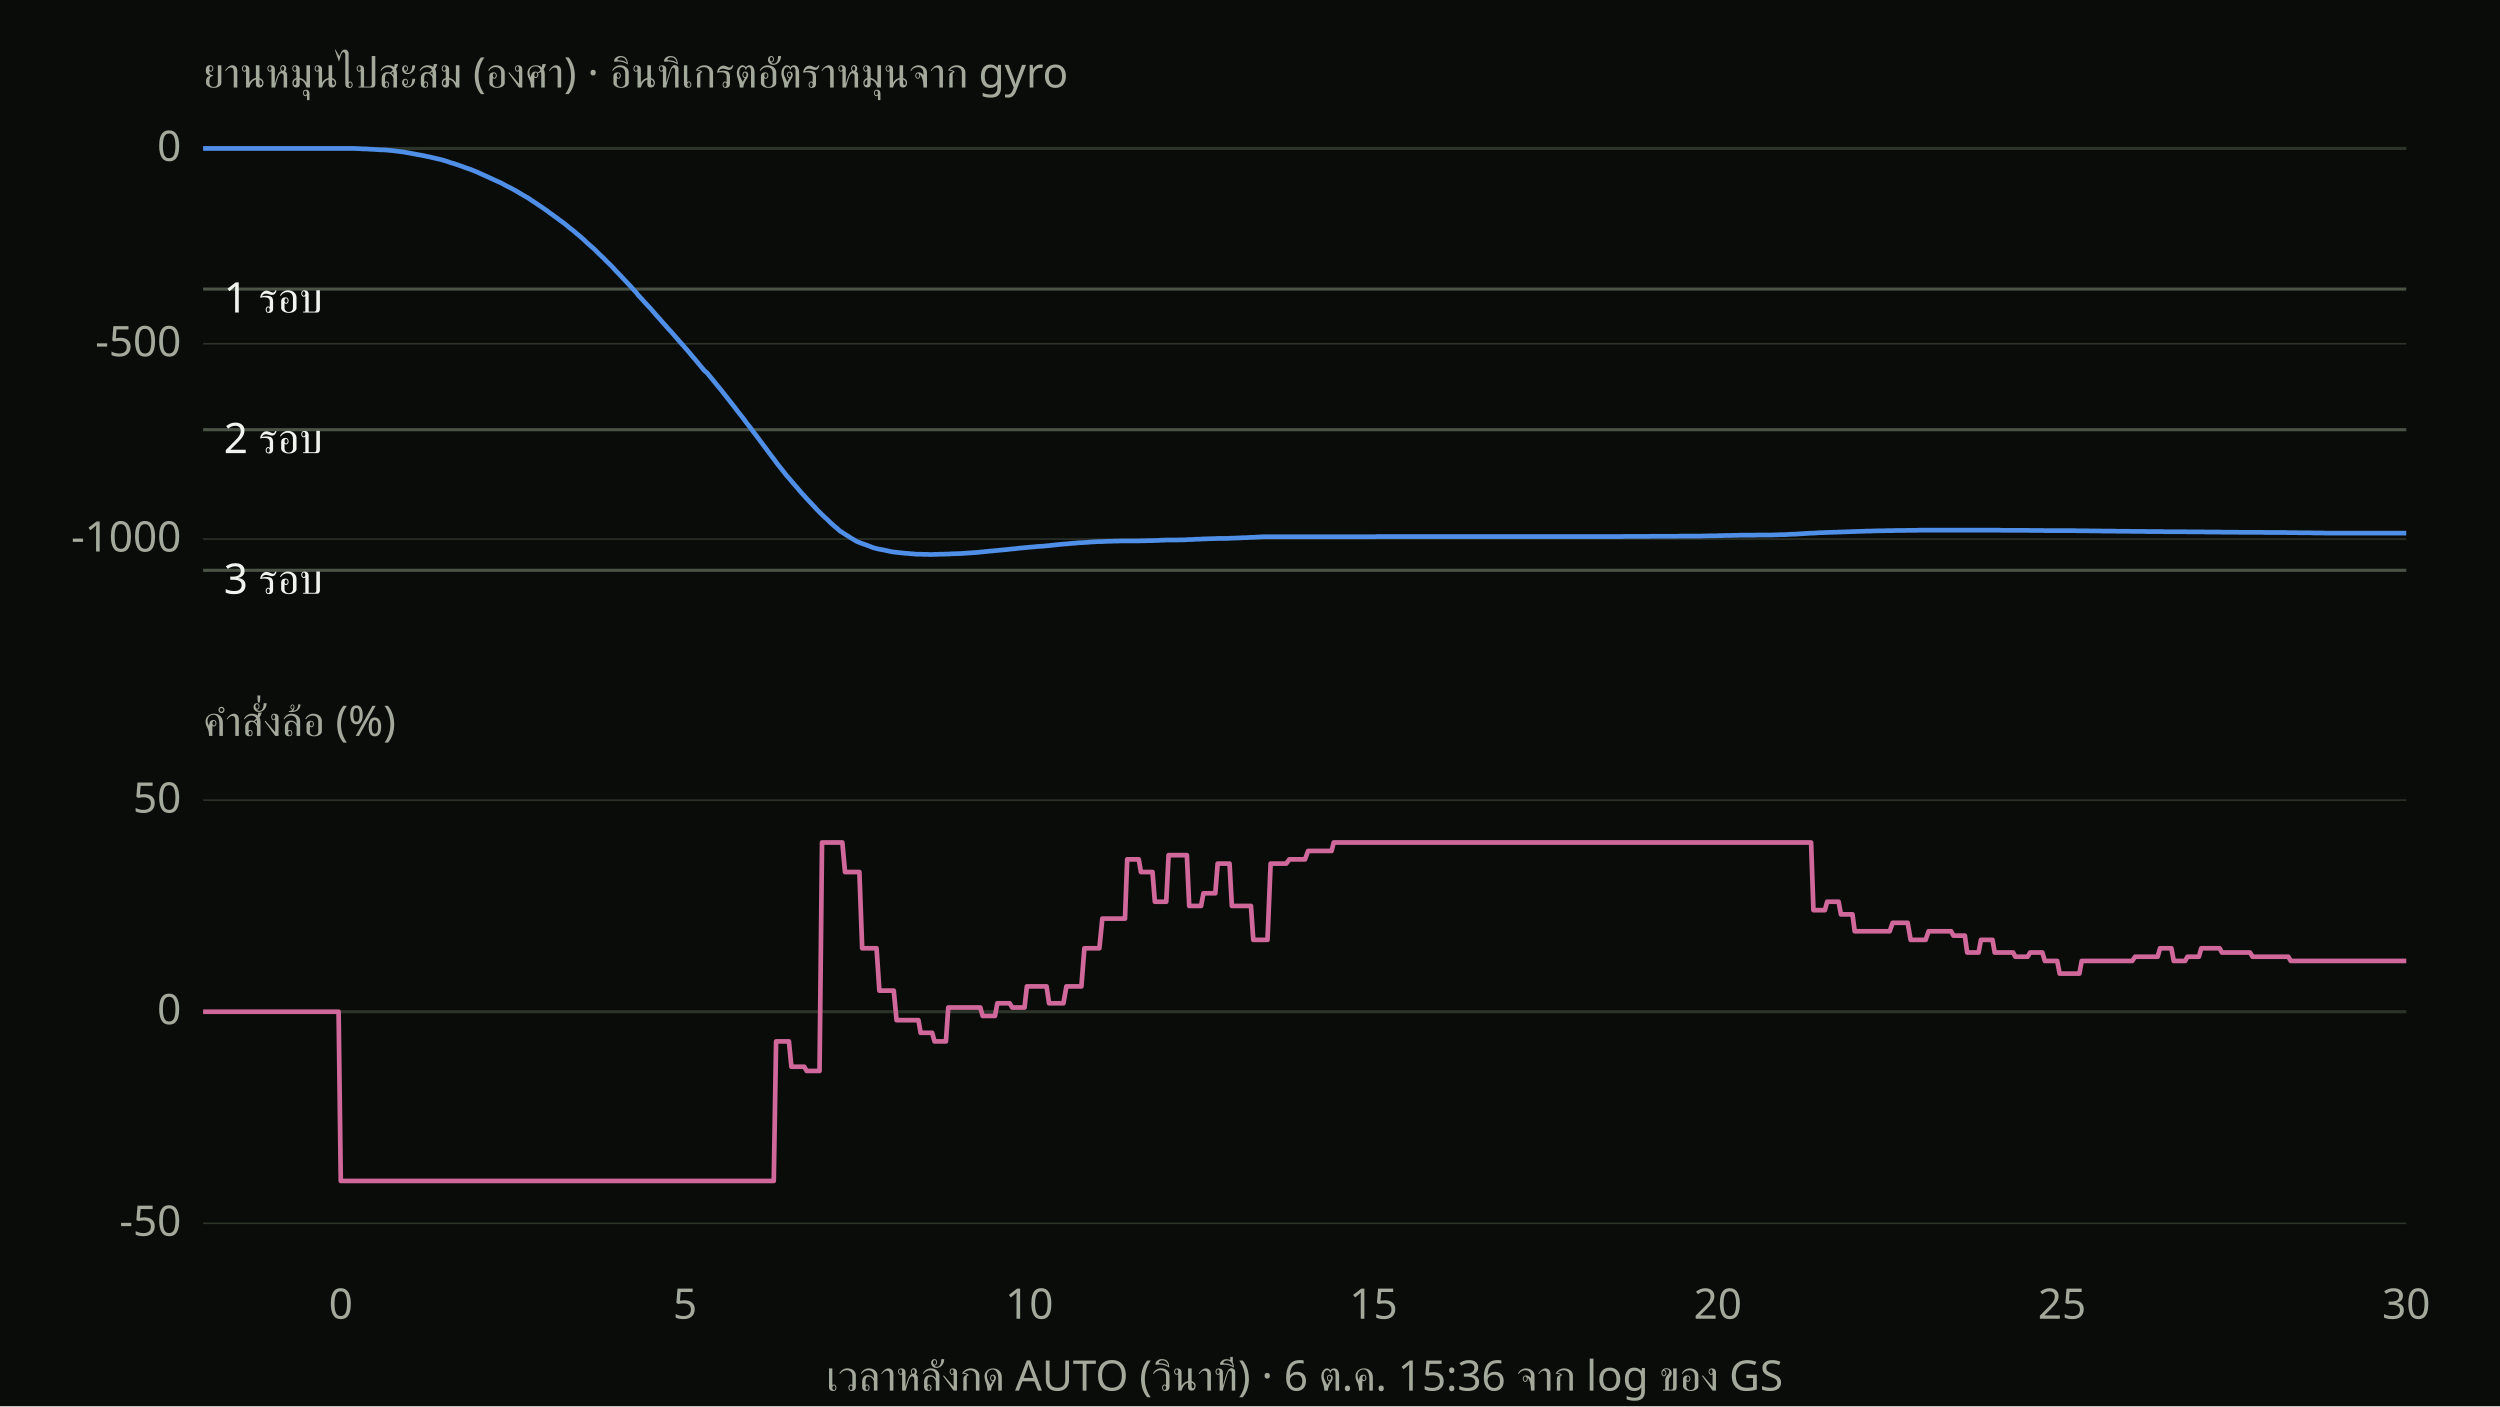
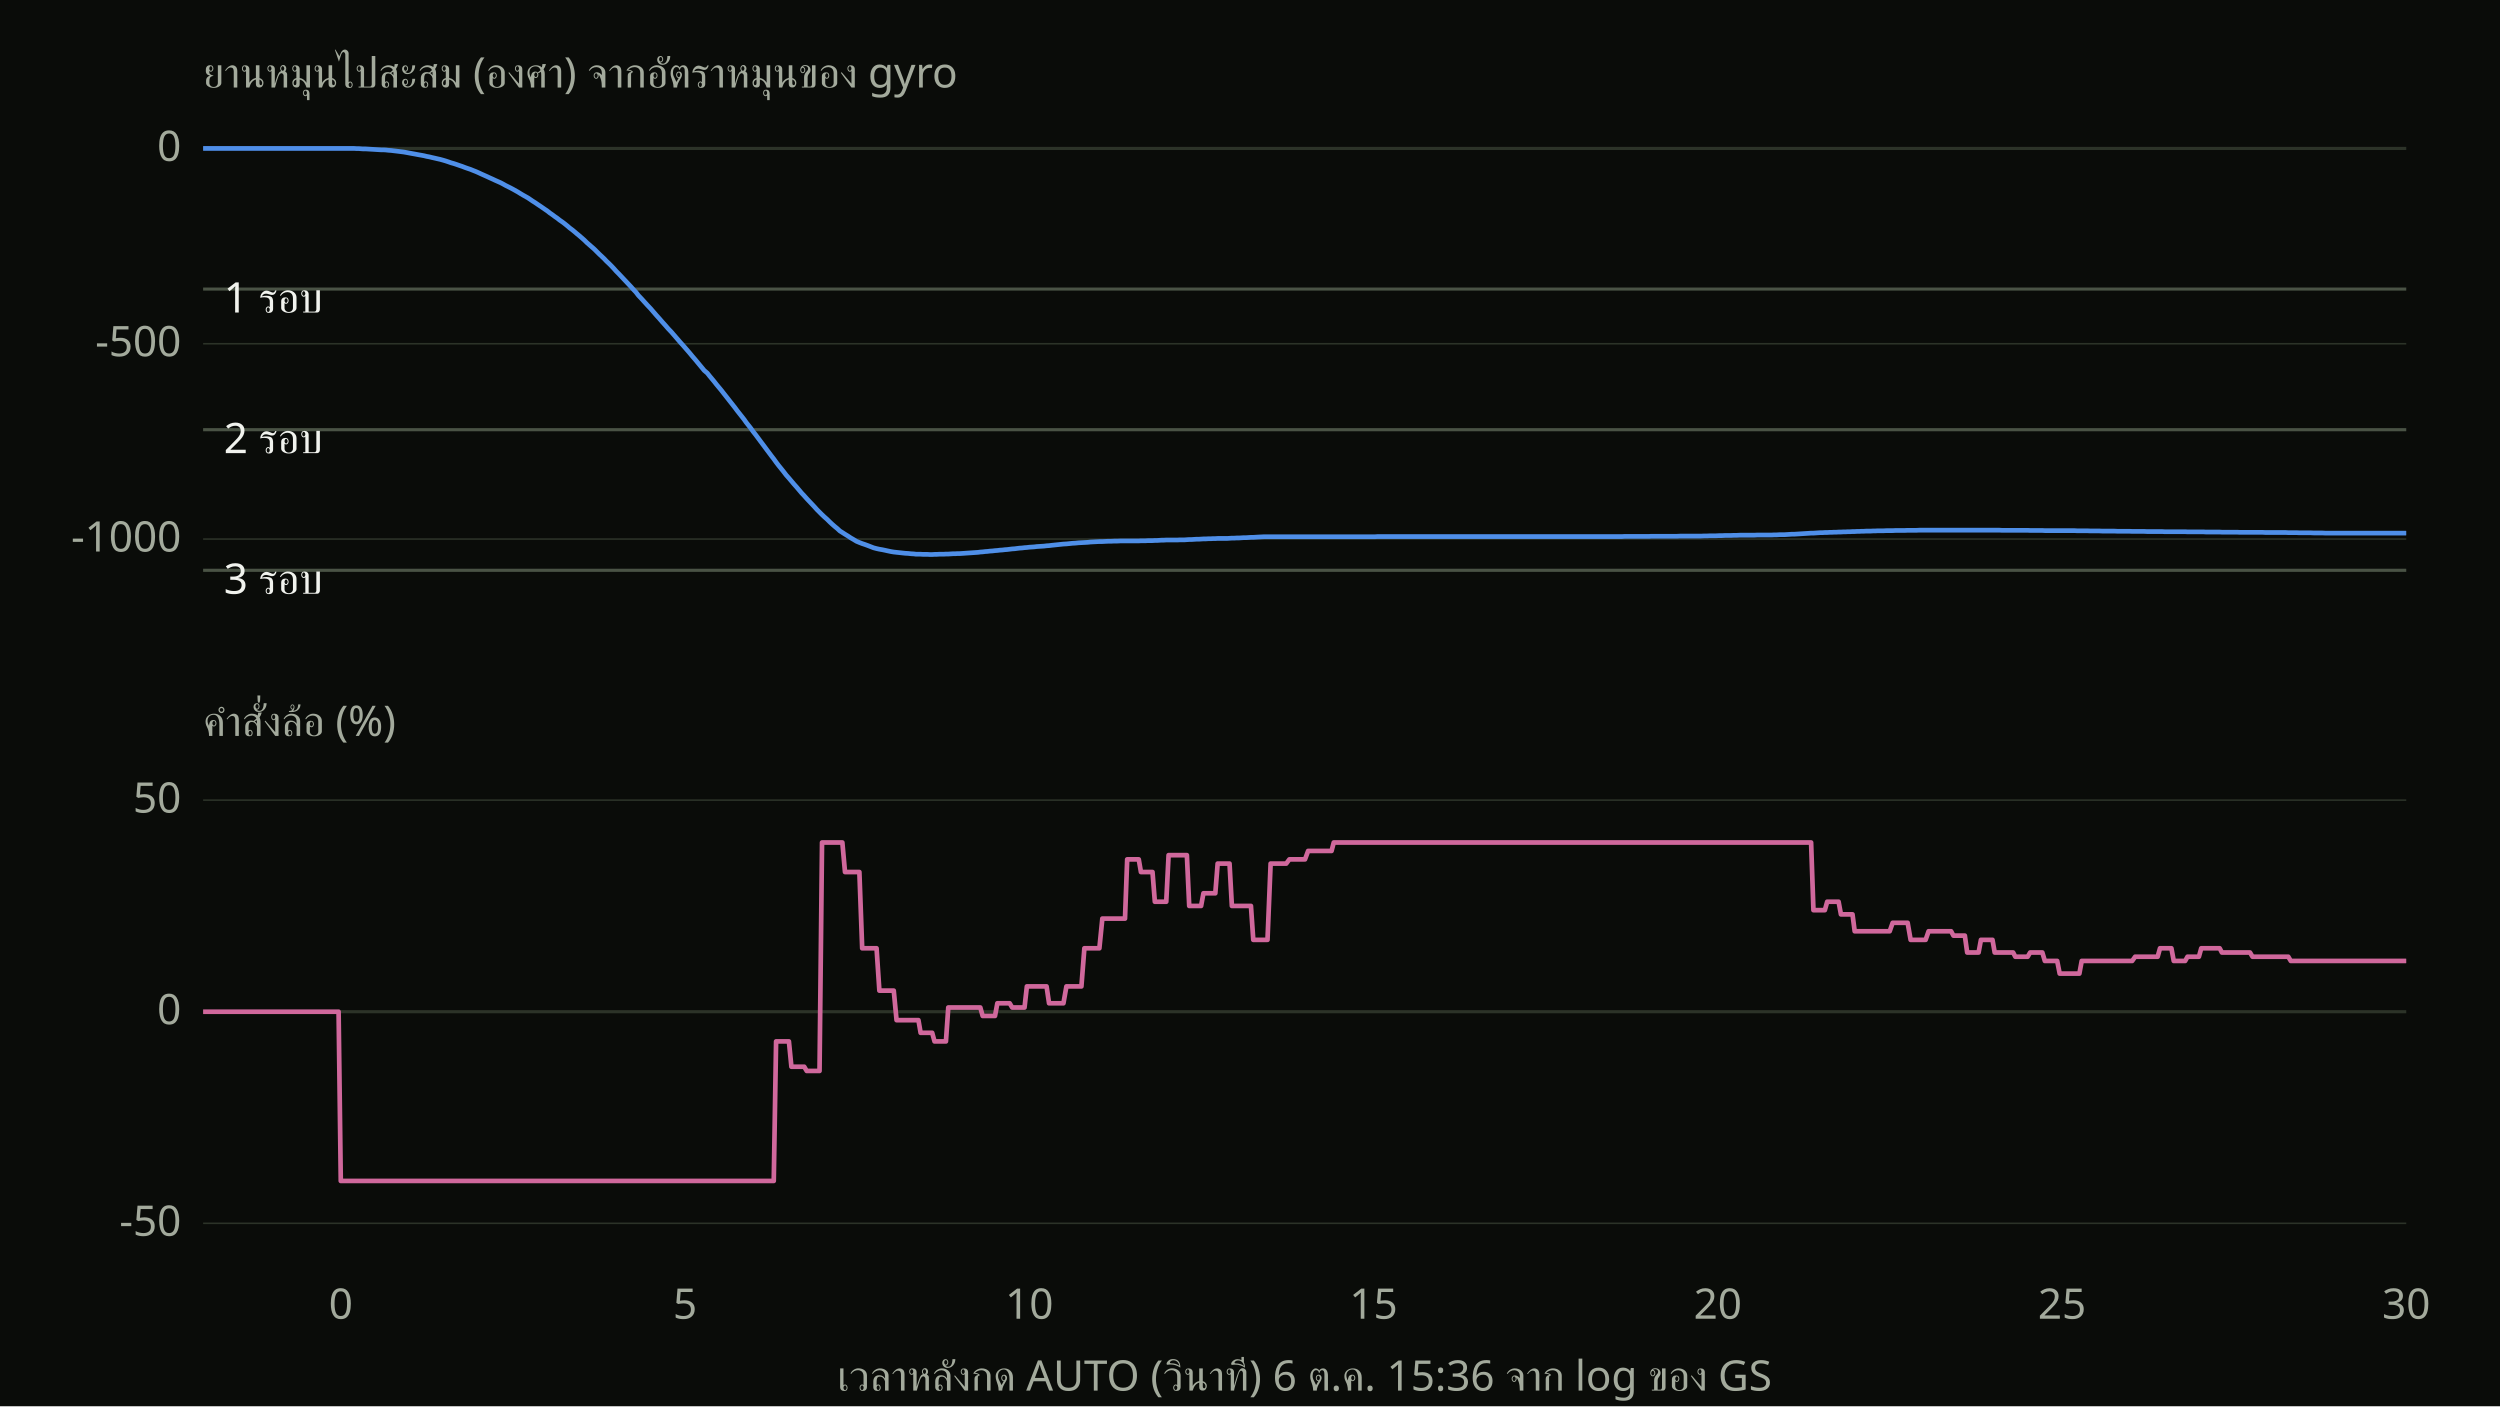
<svg xmlns="http://www.w3.org/2000/svg" viewBox="0 0 1600 900" font-family="'IBM Plex Sans Thai',sans-serif">
  <rect width="1600" height="900" fill="#0A0C09" />
  <line x1="130" x2="1540" y1="345" y2="345" stroke="#2C3328" stroke-width="1" />
  <text x="116" y="353" font-size="27" fill="#A3AA9C" text-anchor="end">-1000</text>
  <line x1="130" x2="1540" y1="220" y2="220" stroke="#2C3328" stroke-width="1" />
  <text x="116" y="228" font-size="27" fill="#A3AA9C" text-anchor="end">-500</text>
  <line x1="130" x2="1540" y1="95" y2="95" stroke="#2C3328" stroke-width="2" />
  <text x="116" y="103" font-size="27" fill="#A3AA9C" text-anchor="end">0</text>
-   <text x="130" y="56" font-size="27" fill="#A3AA9C">ยานหมุนไปสะสม (องศา) · อินทิเกรตอัตราหมุนจาก gyro</text>
+   <text x="130" y="56" font-size="27" fill="#A3AA9C">ยานหมุนไปสะสม (องศา) จากอัตราหมุนของ gyro</text>
  <clipPath id="cc6_three_turns0">
    <rect x="130" y="70" width="1410" height="325" />
  </clipPath>
  <g clip-path="url(#cc6_three_turns0)">
    <path d="M130.0,185.0L1540.0,185.0" fill="none" stroke="#4A5345" stroke-width="2" stroke-linejoin="round" stroke-linecap="round" />
    <path d="M130.0,275.0L1540.0,275.0" fill="none" stroke="#4A5345" stroke-width="2" stroke-linejoin="round" stroke-linecap="round" />
    <path d="M130.0,365.0L1540.0,365.0" fill="none" stroke="#4A5345" stroke-width="2" stroke-linejoin="round" stroke-linecap="round" />
    <path d="M130.1,95.0L131.6,95.0L133.2,95.0L134.8,95.0L136.3,95.0L137.9,95.0L139.5,95.0L141.1,95.0L142.6,95.0L144.2,95.0L146.1,95.0L148.0,95.0L150.0,95.0L151.9,95.0L153.8,95.0L155.7,95.0L157.6,95.0L159.5,95.0L161.5,95.0L163.4,95.0L165.3,95.0L167.2,95.0L169.1,95.0L171.0,95.0L173.0,95.0L174.9,95.0L176.8,95.0L178.7,95.0L180.6,95.0L182.5,95.0L184.4,95.0L186.4,95.0L188.3,95.0L189.7,95.0L191.1,95.0L192.5,95.0L194.0,95.0L195.4,95.0L196.8,95.0L198.2,95.0L199.6,95.0L201.1,95.0L202.5,95.0L203.9,95.0L205.3,95.0L206.8,95.0L208.2,95.0L209.6,95.0L211.0,95.0L212.4,95.0L213.9,95.0L215.3,95.0L216.7,95.0L218.1,95.0L219.5,95.0L221.0,95.0L222.4,95.0L223.8,95.0L225.2,95.0L226.7,95.0L228.1,95.1L229.5,95.1L230.9,95.2L232.3,95.3L234.0,95.3L235.6,95.4L237.2,95.5L238.9,95.6L240.5,95.7L242.1,95.8L243.8,95.9L245.4,95.9L247.0,96.0L248.7,96.2L250.3,96.3L251.9,96.5L253.6,96.7L255.2,96.9L256.8,97.1L258.4,97.3L260.1,97.6L261.7,97.9L263.3,98.2L265.0,98.5L266.6,98.8L268.2,99.1L269.9,99.4L271.5,99.7L273.1,100.1L274.8,100.4L276.4,100.8L278.2,101.2L279.9,101.6L281.7,102.0L283.5,102.5L285.2,103.0L287.0,103.6L288.7,104.2L290.5,104.7L292.3,105.3L294.0,105.9L295.8,106.5L297.6,107.2L299.3,107.8L301.1,108.4L302.8,109.1L304.6,109.8L306.4,110.6L308.1,111.4L309.9,112.2L311.7,113.0L313.4,113.8L315.2,114.6L316.9,115.4L318.7,116.2L320.5,117.0L322.0,117.8L323.6,118.7L325.2,119.5L326.8,120.3L328.3,121.1L329.9,122.0L331.5,122.9L333.1,123.9L334.6,124.8L336.2,125.7L337.8,126.6L339.3,127.6L340.9,128.7L342.5,129.7L344.1,130.8L345.6,131.8L347.2,132.9L348.8,134.0L350.4,135.1L351.9,136.3L353.5,137.4L355.1,138.6L356.7,139.7L358.2,140.9L359.8,142.0L361.4,143.2L363.0,144.5L364.5,145.8L366.1,147.0L367.7,148.3L369.2,149.6L370.8,150.9L372.4,152.3L374.0,153.7L375.5,155.2L377.1,156.6L378.7,158.0L380.3,159.4L381.8,160.9L383.4,162.5L385.0,164.0L386.6,165.5L388.1,167.1L389.7,168.6L391.3,170.2L392.9,171.9L394.4,173.6L396.0,175.2L397.6,176.9L399.1,178.5L400.7,180.2L402.3,181.9L403.9,183.6L405.4,185.3L407.0,187.0L408.6,189.1L410.5,191.1L412.4,193.2L414.3,195.3L416.3,197.4L418.2,199.6L420.1,201.8L422.0,203.9L423.9,206.1L425.8,208.2L427.7,210.4L429.7,212.5L431.6,214.7L433.5,216.9L435.4,219.1L437.3,221.2L439.2,223.4L441.2,225.7L443.1,228.0L445.0,230.2L446.9,232.5L448.8,234.8L450.7,237.1L452.7,238.8L454.1,240.6L455.6,242.4L457.1,244.2L458.5,246.0L460.0,247.8L461.5,249.6L462.9,251.4L464.4,253.3L465.9,255.2L467.3,257.0L468.8,258.9L470.3,260.8L471.7,262.7L473.2,264.6L474.7,266.5L476.2,268.4L477.6,270.4L479.1,272.3L480.6,274.2L482.0,276.2L483.5,278.1L485.0,280.1L486.4,282.0L487.9,284.0L489.4,286.0L490.8,287.9L492.3,289.9L493.8,291.9L495.2,293.7L496.7,295.8L498.3,297.9L500.0,300.0L501.6,302.0L503.2,304.1L504.9,306.0L506.5,307.9L508.1,309.8L509.8,311.7L511.4,313.6L513.0,315.5L514.7,317.3L516.3,319.1L517.9,320.8L519.6,322.6L521.2,324.3L522.8,326.1L524.5,327.8L526.1,329.4L527.7,330.9L529.4,332.4L531.0,334.0L532.6,335.5L534.2,336.9L535.9,338.3L537.5,339.8L539.1,340.8L540.8,341.9L542.6,343.0L544.4,344.2L546.3,345.3L548.1,346.4L550.0,347.2L551.8,347.9L553.6,348.5L555.5,349.2L557.3,349.9L559.1,350.6L561.0,351.1L562.8,351.5L564.6,351.8L566.5,352.2L568.3,352.6L570.2,353.0L572.0,353.3L573.8,353.5L575.7,353.7L577.5,353.9L579.3,354.1L581.2,354.2L583.0,354.4L584.8,354.5L586.3,354.7L587.8,354.7L589.2,354.7L590.7,354.8L592.2,354.8L593.7,354.8L595.1,354.9L596.6,354.9L598.1,354.8L599.5,354.8L601.0,354.7L602.5,354.7L603.9,354.7L605.4,354.6L606.9,354.6L608.3,354.5L609.8,354.4L611.3,354.4L612.7,354.3L614.2,354.3L615.7,354.2L617.2,354.1L618.6,354.0L620.1,353.9L621.6,353.8L623.0,353.7L624.5,353.6L626.0,353.5L627.4,353.3L628.9,353.2L630.5,353.0L632.0,352.9L633.6,352.7L635.2,352.6L636.8,352.4L638.3,352.3L639.9,352.1L641.5,352.0L643.1,351.8L644.6,351.7L646.2,351.5L647.8,351.3L649.4,351.2L650.9,351.0L652.5,350.8L654.1,350.7L655.7,350.5L657.2,350.4L658.8,350.2L660.4,350.1L661.9,350.0L663.5,349.8L665.1,349.7L666.7,349.6L668.2,349.5L669.8,349.3L671.4,349.2L673.0,349.0L674.9,348.8L676.8,348.6L678.7,348.4L680.6,348.2L682.5,348.1L684.5,347.9L686.4,347.7L688.3,347.6L690.2,347.4L692.1,347.3L694.0,347.2L696.0,347.1L697.9,346.9L699.8,346.8L701.7,346.7L703.6,346.6L705.5,346.6L707.4,346.5L709.4,346.4L711.3,346.4L713.2,346.3L715.1,346.3L717.0,346.2L718.5,346.2L720.0,346.2L721.4,346.2L722.9,346.2L724.4,346.2L725.8,346.2L727.3,346.2L728.8,346.2L730.2,346.1L731.7,346.1L733.2,346.1L734.7,346.0L736.1,346.0L737.6,346.0L739.1,345.9L740.5,345.9L742.0,345.8L743.5,345.7L744.9,345.7L746.4,345.6L747.9,345.6L749.3,345.6L750.8,345.6L752.3,345.6L753.7,345.6L755.2,345.5L756.7,345.5L758.2,345.5L759.6,345.4L761.1,345.3L762.6,345.3L764.1,345.2L765.6,345.1L767.2,345.1L768.7,345.0L770.2,344.9L771.7,344.9L773.2,344.8L774.8,344.8L776.3,344.7L777.8,344.7L779.3,344.6L780.8,344.6L782.4,344.6L783.9,344.6L785.4,344.6L786.9,344.5L788.4,344.4L790.0,344.4L791.5,344.3L793.0,344.3L794.5,344.2L796.0,344.1L797.6,344.1L799.1,344.0L800.6,343.9L802.1,343.9L803.6,343.8L805.2,343.7L807.2,343.6L809.2,343.5L811.2,343.5L813.2,343.5L815.2,343.5L817.2,343.5L819.2,343.5L821.2,343.5L823.2,343.5L825.2,343.5L827.2,343.5L829.2,343.5L831.2,343.5L833.2,343.5L835.2,343.5L837.2,343.5L839.2,343.5L841.2,343.5L843.2,343.5L845.2,343.5L847.2,343.5L849.2,343.5L850.7,343.5L852.2,343.5L853.6,343.5L855.1,343.5L856.6,343.5L858.0,343.5L859.5,343.5L861.0,343.5L862.4,343.5L863.9,343.5L865.4,343.5L866.8,343.5L868.3,343.5L869.8,343.5L871.2,343.5L872.7,343.5L874.2,343.5L875.7,343.5L877.1,343.5L878.6,343.5L880.1,343.5L881.5,343.4L883.0,343.4L884.5,343.4L885.9,343.4L887.4,343.4L888.9,343.4L890.3,343.4L891.8,343.4L893.3,343.4L894.8,343.4L896.4,343.4L898.0,343.4L899.6,343.4L901.1,343.4L902.7,343.4L904.3,343.4L905.9,343.4L907.4,343.4L909.0,343.4L910.6,343.4L912.2,343.4L913.7,343.4L915.3,343.4L916.9,343.4L918.5,343.4L920.0,343.4L921.6,343.4L923.2,343.4L924.7,343.4L926.3,343.4L927.9,343.4L929.5,343.4L931.0,343.4L932.6,343.4L934.2,343.4L935.8,343.4L937.3,343.4L939.3,343.4L941.2,343.4L943.1,343.4L945.0,343.4L946.9,343.4L948.8,343.4L950.7,343.4L952.7,343.4L954.6,343.4L956.5,343.4L958.4,343.4L960.3,343.4L962.2,343.4L964.2,343.4L966.1,343.4L968.0,343.4L969.9,343.4L971.8,343.4L973.7,343.4L975.7,343.4L977.6,343.4L979.5,343.4L981.4,343.4L982.9,343.4L984.3,343.4L985.8,343.4L987.3,343.4L988.7,343.4L990.2,343.4L991.7,343.4L993.2,343.4L994.6,343.4L996.1,343.4L997.6,343.4L999.0,343.4L1000.5,343.4L1002.0,343.4L1003.4,343.4L1004.9,343.4L1006.4,343.4L1007.8,343.4L1009.3,343.4L1010.8,343.4L1012.2,343.4L1013.7,343.4L1015.2,343.4L1016.7,343.4L1018.1,343.4L1019.6,343.4L1021.1,343.4L1022.5,343.4L1024.0,343.4L1025.5,343.4L1027.0,343.4L1028.6,343.4L1030.2,343.4L1031.8,343.4L1033.3,343.4L1034.9,343.4L1036.5,343.4L1038.1,343.4L1039.6,343.3L1041.2,343.3L1042.8,343.3L1044.3,343.3L1045.9,343.3L1047.5,343.3L1049.1,343.3L1050.6,343.3L1052.2,343.3L1053.8,343.3L1055.4,343.3L1056.9,343.2L1058.5,343.2L1060.1,343.2L1061.7,343.2L1063.2,343.2L1064.8,343.2L1066.4,343.2L1068.0,343.2L1069.5,343.2L1071.4,343.2L1073.4,343.2L1075.3,343.1L1077.2,343.1L1079.1,343.1L1081.0,343.1L1082.9,343.1L1084.9,343.1L1086.8,343.1L1088.7,343.1L1090.6,343.0L1092.5,343.0L1094.4,342.9L1096.3,342.9L1098.3,342.9L1100.2,342.8L1102.1,342.8L1104.0,342.7L1105.9,342.7L1107.8,342.7L1109.8,342.6L1111.7,342.6L1113.6,342.5L1115.2,342.5L1116.7,342.5L1118.3,342.5L1119.9,342.5L1121.5,342.5L1123.0,342.5L1124.6,342.4L1126.2,342.4L1127.8,342.4L1129.3,342.4L1130.9,342.4L1132.5,342.4L1134.0,342.4L1135.6,342.3L1137.2,342.3L1138.8,342.2L1140.3,342.2L1141.9,342.2L1143.5,342.1L1145.1,342.0L1146.6,341.9L1148.2,341.9L1149.8,341.8L1151.4,341.7L1152.9,341.6L1154.5,341.5L1156.1,341.4L1157.7,341.3L1159.1,341.2L1160.6,341.2L1162.1,341.1L1163.5,341.0L1165.0,340.9L1166.5,340.9L1167.9,340.8L1169.4,340.8L1170.9,340.7L1172.3,340.7L1173.8,340.6L1175.3,340.6L1176.7,340.5L1178.2,340.5L1179.7,340.4L1181.2,340.4L1182.6,340.3L1184.1,340.3L1185.6,340.2L1187.0,340.2L1188.5,340.1L1190.0,340.1L1191.4,340.0L1192.9,340.0L1194.4,339.9L1195.8,339.9L1197.3,339.9L1198.8,339.8L1200.2,339.8L1201.7,339.7L1203.6,339.7L1205.5,339.7L1207.5,339.6L1209.4,339.6L1211.3,339.6L1213.2,339.5L1215.1,339.5L1217.0,339.5L1219.0,339.5L1220.9,339.4L1222.8,339.4L1224.7,339.4L1226.6,339.4L1228.5,339.3L1230.5,339.3L1232.4,339.3L1234.3,339.3L1236.2,339.3L1238.1,339.3L1240.0,339.3L1241.9,339.3L1243.9,339.3L1245.8,339.3L1247.2,339.3L1248.7,339.3L1250.2,339.3L1251.7,339.3L1253.1,339.3L1254.6,339.3L1256.1,339.3L1257.5,339.3L1259.0,339.3L1260.5,339.3L1261.9,339.3L1263.4,339.3L1264.9,339.3L1266.3,339.3L1267.8,339.3L1269.3,339.3L1270.7,339.3L1272.2,339.3L1273.7,339.3L1275.2,339.3L1276.6,339.3L1278.1,339.3L1279.6,339.3L1281.0,339.4L1282.5,339.4L1284.0,339.4L1285.4,339.4L1286.9,339.4L1288.4,339.4L1289.8,339.4L1291.4,339.4L1293.0,339.4L1294.6,339.4L1296.1,339.4L1297.7,339.4L1299.3,339.5L1300.9,339.5L1302.4,339.5L1304.0,339.5L1305.6,339.5L1307.1,339.5L1308.7,339.6L1310.3,339.6L1311.9,339.6L1313.4,339.6L1315.0,339.6L1316.6,339.6L1318.2,339.6L1319.7,339.6L1321.3,339.6L1322.9,339.6L1324.5,339.6L1326.0,339.6L1327.6,339.6L1329.2,339.7L1330.8,339.7L1332.3,339.7L1333.9,339.7L1335.8,339.7L1337.7,339.8L1339.6,339.8L1341.6,339.8L1343.5,339.8L1345.4,339.9L1347.3,339.9L1349.2,339.9L1351.1,339.9L1353.1,339.9L1355.0,340.0L1356.9,340.0L1358.8,340.0L1360.7,340.0L1362.6,340.0L1364.6,340.1L1366.5,340.1L1368.4,340.1L1370.3,340.1L1372.2,340.1L1374.1,340.2L1376.0,340.2L1378.0,340.2L1379.4,340.2L1380.9,340.2L1382.4,340.2L1383.8,340.2L1385.3,340.3L1386.8,340.3L1388.2,340.3L1389.7,340.3L1391.2,340.3L1392.7,340.3L1394.1,340.3L1395.6,340.3L1397.1,340.3L1398.5,340.3L1400.0,340.4L1401.5,340.4L1402.9,340.4L1404.4,340.4L1405.9,340.4L1407.3,340.4L1408.8,340.4L1410.3,340.4L1411.7,340.5L1413.2,340.5L1414.7,340.5L1416.2,340.5L1417.6,340.5L1419.1,340.5L1420.6,340.5L1422.0,340.6L1423.7,340.6L1425.3,340.6L1426.9,340.6L1428.6,340.6L1430.2,340.6L1431.8,340.6L1433.4,340.7L1435.1,340.7L1436.7,340.7L1438.3,340.7L1440.0,340.7L1441.6,340.7L1443.2,340.7L1444.9,340.7L1446.5,340.7L1448.1,340.7L1449.8,340.8L1451.4,340.8L1453.0,340.8L1454.7,340.8L1456.3,340.8L1457.9,340.8L1459.6,340.8L1461.2,340.8L1462.8,340.8L1464.5,340.9L1466.1,340.9L1467.9,340.9L1469.8,340.9L1471.6,341.0L1473.4,341.0L1475.3,341.0L1477.1,341.0L1478.9,341.0L1480.8,341.1L1482.6,341.1L1484.4,341.1L1486.3,341.1L1488.1,341.2L1490.0,341.2L1491.8,341.2L1493.6,341.2L1495.5,341.2L1497.3,341.2L1499.1,341.2L1501.0,341.2L1502.8,341.2L1504.6,341.2L1506.5,341.2L1508.3,341.2L1510.2,341.2L1511.8,341.2L1513.4,341.2L1515.0,341.2L1516.7,341.2L1518.3,341.2L1519.9,341.2L1521.6,341.2L1523.2,341.2L1524.8,341.2L1526.5,341.2L1528.1,341.2L1529.7,341.2L1531.4,341.2L1533.0,341.2L1534.6,341.2L1536.3,341.2L1537.9,341.2L1539.5,341.2" fill="none" stroke="#4F8FE8" stroke-width="3" stroke-linejoin="round" stroke-linecap="round" />
  </g>
  <text x="143.219" y="200" font-size="27" fill="#F1F3EE" text-anchor="start">1 รอบ</text>
  <text x="143.219" y="290" font-size="27" fill="#F1F3EE" text-anchor="start">2 รอบ</text>
  <text x="143.219" y="380" font-size="27" fill="#F1F3EE" text-anchor="start">3 รอบ</text>
  <line x1="130" x2="1540" y1="782.917" y2="782.917" stroke="#2C3328" stroke-width="1" />
  <text x="116" y="790.917" font-size="27" fill="#A3AA9C" text-anchor="end">-50</text>
  <line x1="130" x2="1540" y1="647.5" y2="647.5" stroke="#2C3328" stroke-width="2" />
  <text x="116" y="655.5" font-size="27" fill="#A3AA9C" text-anchor="end">0</text>
  <line x1="130" x2="1540" y1="512.083" y2="512.083" stroke="#2C3328" stroke-width="1" />
  <text x="116" y="520.083" font-size="27" fill="#A3AA9C" text-anchor="end">50</text>
  <text x="130" y="471" font-size="27" fill="#A3AA9C">คำสั่งล้อ (%)</text>
  <clipPath id="cc6_three_turns1">
    <rect x="130" y="485" width="1410" height="325" />
  </clipPath>
  <g clip-path="url(#cc6_three_turns1)">
    <path d="M130.1,647.5L131.6,647.5L133.2,647.5L134.8,647.5L136.3,647.5L137.9,647.5L139.5,647.5L141.1,647.5L142.6,647.5L144.2,647.5L146.1,647.5L148.0,647.5L150.0,647.5L151.9,647.5L153.8,647.5L155.7,647.5L157.6,647.5L159.5,647.5L161.5,647.5L163.4,647.5L165.3,647.5L167.2,647.5L169.1,647.5L171.0,647.5L173.0,647.5L174.9,647.5L176.8,647.5L178.7,647.5L180.6,647.5L182.5,647.5L184.4,647.5L186.4,647.5L188.3,647.5L189.7,647.5L191.1,647.5L192.5,647.5L194.0,647.5L195.4,647.5L196.8,647.5L198.2,647.5L199.6,647.5L201.1,647.5L202.5,647.5L203.9,647.5L205.3,647.5L206.8,647.5L208.2,647.5L209.6,647.5L211.0,647.5L212.4,647.5L213.9,647.5L215.3,647.5L216.7,647.5L218.1,755.8L219.5,755.8L221.0,755.8L222.4,755.8L223.8,755.8L225.2,755.8L226.7,755.8L228.1,755.8L229.5,755.8L230.9,755.8L232.3,755.8L234.0,755.8L235.6,755.8L237.2,755.8L238.9,755.8L240.5,755.8L242.1,755.8L243.8,755.8L245.4,755.8L247.0,755.8L248.7,755.8L250.3,755.8L251.9,755.8L253.6,755.8L255.2,755.8L256.8,755.8L258.4,755.8L260.1,755.8L261.7,755.8L263.3,755.8L265.0,755.8L266.6,755.8L268.2,755.8L269.9,755.8L271.5,755.8L273.1,755.8L274.8,755.8L276.4,755.8L278.2,755.8L279.9,755.8L281.7,755.8L283.5,755.8L285.2,755.8L287.0,755.8L288.7,755.8L290.5,755.8L292.3,755.8L294.0,755.8L295.8,755.8L297.6,755.8L299.3,755.8L301.1,755.8L302.8,755.8L304.6,755.8L306.4,755.8L308.1,755.8L309.9,755.8L311.7,755.8L313.4,755.8L315.2,755.8L316.9,755.8L318.7,755.8L320.5,755.8L322.0,755.8L323.6,755.8L325.2,755.8L326.8,755.8L328.3,755.8L329.9,755.8L331.5,755.8L333.1,755.8L334.6,755.8L336.2,755.8L337.8,755.8L339.3,755.8L340.9,755.8L342.5,755.8L344.1,755.8L345.6,755.8L347.2,755.8L348.8,755.8L350.4,755.8L351.9,755.8L353.5,755.8L355.1,755.8L356.7,755.8L358.2,755.8L359.8,755.8L361.4,755.8L363.0,755.8L364.5,755.8L366.1,755.8L367.7,755.8L369.2,755.8L370.8,755.8L372.4,755.8L374.0,755.8L375.5,755.8L377.1,755.8L378.7,755.8L380.3,755.8L381.8,755.8L383.4,755.8L385.0,755.8L386.6,755.8L388.1,755.8L389.7,755.8L391.3,755.8L392.9,755.8L394.4,755.8L396.0,755.8L397.6,755.8L399.1,755.8L400.7,755.8L402.3,755.8L403.9,755.8L405.4,755.8L407.0,755.8L408.6,755.8L410.5,755.8L412.4,755.8L414.3,755.8L416.3,755.8L418.2,755.8L420.1,755.8L422.0,755.8L423.9,755.8L425.8,755.8L427.7,755.8L429.7,755.8L431.6,755.8L433.5,755.8L435.4,755.8L437.3,755.8L439.2,755.8L441.2,755.8L443.1,755.8L445.0,755.8L446.9,755.8L448.8,755.8L450.7,755.8L452.7,755.8L454.1,755.8L455.6,755.8L457.1,755.8L458.5,755.8L460.0,755.8L461.5,755.8L462.9,755.8L464.4,755.8L465.9,755.8L467.3,755.8L468.8,755.8L470.3,755.8L471.7,755.8L473.2,755.8L474.7,755.8L476.2,755.8L477.6,755.8L479.1,755.8L480.6,755.8L482.0,755.8L483.5,755.8L485.0,755.8L486.4,755.8L487.9,755.8L489.4,755.8L490.8,755.8L492.3,755.8L493.8,755.8L495.2,755.8L496.7,666.5L498.3,666.5L500.0,666.5L501.6,666.5L503.2,666.5L504.9,666.5L506.5,682.7L508.1,682.7L509.8,682.7L511.4,682.7L513.0,682.7L514.7,682.7L516.3,685.4L517.9,685.4L519.6,685.4L521.2,685.4L522.8,685.4L524.5,685.4L526.1,539.2L527.7,539.2L529.4,539.2L531.0,539.2L532.6,539.2L534.2,539.2L535.9,539.2L537.5,539.2L539.1,539.2L540.8,558.1L542.6,558.1L544.4,558.1L546.3,558.1L548.1,558.1L550.0,558.1L551.8,606.9L553.6,606.9L555.5,606.9L557.3,606.9L559.1,606.9L561.0,606.9L562.8,634.0L564.6,634.0L566.5,634.0L568.3,634.0L570.2,634.0L572.0,634.0L573.8,652.9L575.7,652.9L577.5,652.9L579.3,652.9L581.2,652.9L583.0,652.9L584.8,652.9L586.3,652.9L587.8,652.9L589.2,661.0L590.7,661.0L592.2,661.0L593.7,661.0L595.1,661.0L596.6,661.0L598.1,666.5L599.5,666.5L601.0,666.5L602.5,666.5L603.9,666.5L605.4,666.5L606.9,644.8L608.3,644.8L609.8,644.8L611.3,644.8L612.7,644.8L614.2,644.8L615.7,644.8L617.2,644.8L618.6,644.8L620.1,644.8L621.6,644.8L623.0,644.8L624.5,644.8L626.0,644.8L627.4,644.8L628.9,650.2L630.5,650.2L632.0,650.2L633.6,650.2L635.2,650.2L636.8,650.2L638.3,642.1L639.9,642.1L641.5,642.1L643.1,642.1L644.6,642.1L646.2,642.1L647.8,644.8L649.4,644.8L650.9,644.8L652.5,644.8L654.1,644.8L655.7,644.8L657.2,631.3L658.8,631.3L660.4,631.3L661.9,631.3L663.5,631.3L665.1,631.3L666.7,631.3L668.2,631.3L669.8,631.3L671.4,642.1L673.0,642.1L674.9,642.1L676.8,642.1L678.7,642.1L680.6,642.1L682.5,631.3L684.5,631.3L686.4,631.3L688.3,631.3L690.2,631.3L692.1,631.3L694.0,606.9L696.0,606.9L697.9,606.9L699.8,606.9L701.7,606.9L703.6,606.9L705.5,587.9L707.4,587.9L709.4,587.9L711.3,587.9L713.2,587.9L715.1,587.9L717.0,587.9L718.5,587.9L720.0,587.9L721.4,550.0L722.9,550.0L724.4,550.0L725.8,550.0L727.3,550.0L728.8,550.0L730.2,558.1L731.7,558.1L733.2,558.1L734.7,558.1L736.1,558.1L737.6,558.1L739.1,577.1L740.5,577.1L742.0,577.1L743.5,577.1L744.9,577.1L746.4,577.1L747.9,547.3L749.3,547.3L750.8,547.3L752.3,547.3L753.7,547.3L755.2,547.3L756.7,547.3L758.2,547.3L759.6,547.3L761.1,579.8L762.6,579.8L764.1,579.8L765.6,579.8L767.2,579.8L768.7,579.8L770.2,571.7L771.7,571.7L773.2,571.7L774.8,571.7L776.3,571.7L777.8,571.7L779.3,552.7L780.8,552.7L782.4,552.7L783.9,552.7L785.4,552.7L786.9,552.7L788.4,579.8L790.0,579.8L791.5,579.8L793.0,579.8L794.5,579.8L796.0,579.8L797.6,579.8L799.1,579.8L800.6,579.8L802.1,601.5L803.6,601.5L805.2,601.5L807.2,601.5L809.2,601.5L811.2,601.5L813.2,552.7L815.2,552.7L817.2,552.7L819.2,552.7L821.2,552.7L823.2,552.7L825.2,550.0L827.2,550.0L829.2,550.0L831.2,550.0L833.2,550.0L835.2,550.0L837.2,544.6L839.2,544.6L841.2,544.6L843.2,544.6L845.2,544.6L847.2,544.6L849.2,544.6L850.7,544.6L852.2,544.6L853.6,539.2L855.1,539.2L856.6,539.2L858.0,539.2L859.5,539.2L861.0,539.2L862.4,539.2L863.9,539.2L865.4,539.2L866.8,539.2L868.3,539.2L869.8,539.2L871.2,539.2L872.7,539.2L874.2,539.2L875.7,539.2L877.1,539.2L878.6,539.2L880.1,539.2L881.5,539.2L883.0,539.2L884.5,539.2L885.9,539.2L887.4,539.2L888.9,539.2L890.3,539.2L891.8,539.2L893.3,539.2L894.8,539.2L896.4,539.2L898.0,539.2L899.6,539.2L901.1,539.2L902.7,539.2L904.3,539.2L905.9,539.2L907.4,539.2L909.0,539.2L910.6,539.2L912.2,539.2L913.7,539.2L915.3,539.2L916.9,539.2L918.5,539.2L920.0,539.2L921.6,539.2L923.2,539.2L924.7,539.2L926.3,539.2L927.9,539.2L929.5,539.2L931.0,539.2L932.6,539.2L934.2,539.2L935.8,539.2L937.3,539.2L939.3,539.2L941.2,539.2L943.1,539.2L945.0,539.2L946.9,539.2L948.8,539.2L950.7,539.2L952.7,539.2L954.6,539.2L956.5,539.2L958.4,539.2L960.3,539.2L962.2,539.2L964.2,539.2L966.1,539.2L968.0,539.2L969.9,539.2L971.8,539.2L973.7,539.2L975.7,539.2L977.6,539.2L979.5,539.2L981.4,539.2L982.9,539.2L984.3,539.2L985.8,539.2L987.3,539.2L988.7,539.2L990.2,539.2L991.7,539.2L993.2,539.2L994.6,539.2L996.1,539.2L997.6,539.2L999.0,539.2L1000.5,539.2L1002.0,539.2L1003.4,539.2L1004.9,539.2L1006.4,539.2L1007.8,539.2L1009.3,539.2L1010.8,539.2L1012.2,539.2L1013.7,539.2L1015.2,539.2L1016.7,539.2L1018.1,539.2L1019.6,539.2L1021.1,539.2L1022.5,539.2L1024.0,539.2L1025.5,539.2L1027.0,539.2L1028.6,539.2L1030.2,539.2L1031.8,539.2L1033.3,539.2L1034.9,539.2L1036.5,539.2L1038.1,539.2L1039.6,539.2L1041.2,539.2L1042.8,539.2L1044.3,539.2L1045.9,539.2L1047.5,539.2L1049.1,539.2L1050.6,539.2L1052.2,539.2L1053.8,539.2L1055.4,539.2L1056.9,539.2L1058.5,539.2L1060.1,539.2L1061.7,539.2L1063.2,539.2L1064.8,539.2L1066.4,539.2L1068.0,539.2L1069.5,539.2L1071.4,539.2L1073.4,539.2L1075.3,539.2L1077.2,539.2L1079.1,539.2L1081.0,539.2L1082.9,539.2L1084.9,539.2L1086.8,539.2L1088.7,539.2L1090.6,539.2L1092.5,539.2L1094.4,539.2L1096.3,539.2L1098.3,539.2L1100.2,539.2L1102.1,539.2L1104.0,539.2L1105.9,539.2L1107.8,539.2L1109.8,539.2L1111.7,539.2L1113.6,539.2L1115.2,539.2L1116.7,539.2L1118.3,539.2L1119.9,539.2L1121.5,539.2L1123.0,539.2L1124.6,539.2L1126.2,539.2L1127.8,539.2L1129.3,539.2L1130.9,539.2L1132.5,539.2L1134.0,539.2L1135.6,539.2L1137.2,539.2L1138.8,539.2L1140.3,539.2L1141.9,539.2L1143.5,539.2L1145.1,539.2L1146.6,539.2L1148.2,539.2L1149.8,539.2L1151.4,539.2L1152.9,539.2L1154.5,539.2L1156.1,539.2L1157.7,539.2L1159.1,539.2L1160.6,582.5L1162.1,582.5L1163.5,582.5L1165.0,582.5L1166.5,582.5L1167.9,582.5L1169.4,577.1L1170.9,577.1L1172.3,577.1L1173.8,577.1L1175.3,577.1L1176.7,577.1L1178.2,585.2L1179.7,585.2L1181.2,585.2L1182.6,585.2L1184.1,585.2L1185.6,585.2L1187.0,596.0L1188.5,596.0L1190.0,596.0L1191.4,596.0L1192.9,596.0L1194.4,596.0L1195.8,596.0L1197.3,596.0L1198.8,596.0L1200.2,596.0L1201.7,596.0L1203.6,596.0L1205.5,596.0L1207.5,596.0L1209.4,596.0L1211.3,590.6L1213.2,590.6L1215.1,590.6L1217.0,590.6L1219.0,590.6L1220.9,590.6L1222.8,601.5L1224.7,601.5L1226.6,601.5L1228.5,601.5L1230.5,601.5L1232.4,601.5L1234.3,596.0L1236.2,596.0L1238.1,596.0L1240.0,596.0L1241.9,596.0L1243.9,596.0L1245.8,596.0L1247.2,596.0L1248.7,596.0L1250.2,598.8L1251.7,598.8L1253.1,598.8L1254.6,598.8L1256.1,598.8L1257.5,598.8L1259.0,609.6L1260.5,609.6L1261.9,609.6L1263.4,609.6L1264.9,609.6L1266.3,609.6L1267.8,601.5L1269.3,601.5L1270.7,601.5L1272.2,601.5L1273.7,601.5L1275.2,601.5L1276.6,609.6L1278.1,609.6L1279.6,609.6L1281.0,609.6L1282.5,609.6L1284.0,609.6L1285.4,609.6L1286.9,609.6L1288.4,609.6L1289.8,612.3L1291.4,612.3L1293.0,612.3L1294.6,612.3L1296.1,612.3L1297.7,612.3L1299.3,609.6L1300.9,609.6L1302.4,609.6L1304.0,609.6L1305.6,609.6L1307.1,609.6L1308.7,615.0L1310.3,615.0L1311.9,615.0L1313.4,615.0L1315.0,615.0L1316.6,615.0L1318.2,623.1L1319.7,623.1L1321.3,623.1L1322.9,623.1L1324.5,623.1L1326.0,623.1L1327.6,623.1L1329.2,623.1L1330.8,623.1L1332.3,615.0L1333.9,615.0L1335.8,615.0L1337.7,615.0L1339.6,615.0L1341.6,615.0L1343.5,615.0L1345.4,615.0L1347.3,615.0L1349.2,615.0L1351.1,615.0L1353.1,615.0L1355.0,615.0L1356.9,615.0L1358.8,615.0L1360.7,615.0L1362.6,615.0L1364.6,615.0L1366.5,612.3L1368.4,612.3L1370.3,612.3L1372.2,612.3L1374.1,612.3L1376.0,612.3L1378.0,612.3L1379.4,612.3L1380.9,612.3L1382.4,606.9L1383.8,606.9L1385.3,606.9L1386.8,606.9L1388.2,606.9L1389.7,606.9L1391.2,615.0L1392.7,615.0L1394.1,615.0L1395.6,615.0L1397.1,615.0L1398.5,615.0L1400.0,612.3L1401.5,612.3L1402.9,612.3L1404.4,612.3L1405.9,612.3L1407.3,612.3L1408.8,606.9L1410.3,606.9L1411.7,606.9L1413.2,606.9L1414.7,606.9L1416.2,606.9L1417.6,606.9L1419.1,606.9L1420.6,606.9L1422.0,609.6L1423.7,609.6L1425.3,609.6L1426.9,609.6L1428.6,609.6L1430.2,609.6L1431.8,609.6L1433.4,609.6L1435.1,609.6L1436.7,609.6L1438.3,609.6L1440.0,609.6L1441.6,612.3L1443.2,612.3L1444.9,612.3L1446.5,612.3L1448.1,612.3L1449.8,612.3L1451.4,612.3L1453.0,612.3L1454.7,612.3L1456.3,612.3L1457.9,612.3L1459.6,612.3L1461.2,612.3L1462.8,612.3L1464.5,612.3L1466.1,615.0L1467.9,615.0L1469.8,615.0L1471.6,615.0L1473.4,615.0L1475.3,615.0L1477.1,615.0L1478.9,615.0L1480.8,615.0L1482.6,615.0L1484.4,615.0L1486.3,615.0L1488.1,615.0L1490.0,615.0L1491.8,615.0L1493.6,615.0L1495.5,615.0L1497.3,615.0L1499.1,615.0L1501.0,615.0L1502.8,615.0L1504.6,615.0L1506.5,615.0L1508.3,615.0L1510.2,615.0L1511.8,615.0L1513.4,615.0L1515.0,615.0L1516.7,615.0L1518.3,615.0L1519.9,615.0L1521.6,615.0L1523.2,615.0L1524.8,615.0L1526.5,615.0L1528.1,615.0L1529.7,615.0L1531.4,615.0L1533.0,615.0L1534.6,615.0L1536.3,615.0L1537.9,615.0L1539.5,615.0" fill="none" stroke="#D0689C" stroke-width="3" stroke-linejoin="round" stroke-linecap="round" />
  </g>
  <text x="218.125" y="844" font-size="27" fill="#A3AA9C" text-anchor="middle">0</text>
  <text x="438.438" y="844" font-size="27" fill="#A3AA9C" text-anchor="middle">5</text>
  <text x="658.75" y="844" font-size="27" fill="#A3AA9C" text-anchor="middle">10</text>
  <text x="879.062" y="844" font-size="27" fill="#A3AA9C" text-anchor="middle">15</text>
  <text x="1099.375" y="844" font-size="27" fill="#A3AA9C" text-anchor="middle">20</text>
  <text x="1319.688" y="844" font-size="27" fill="#A3AA9C" text-anchor="middle">25</text>
  <text x="1540" y="844" font-size="27" fill="#A3AA9C" text-anchor="middle">30</text>
-   <text x="835" y="890" font-size="27" fill="#A3AA9C" text-anchor="middle">เวลาหลังกด AUTO (วินาที) · 6 ต.ค. 15:36 จาก log ของ GS</text>
+   <text x="835" y="890" font-size="27" fill="#A3AA9C" text-anchor="middle">เวลาหลังกด AUTO (วินาที) 6 ต.ค. 15:36 จาก log ของ GS</text>
</svg>
